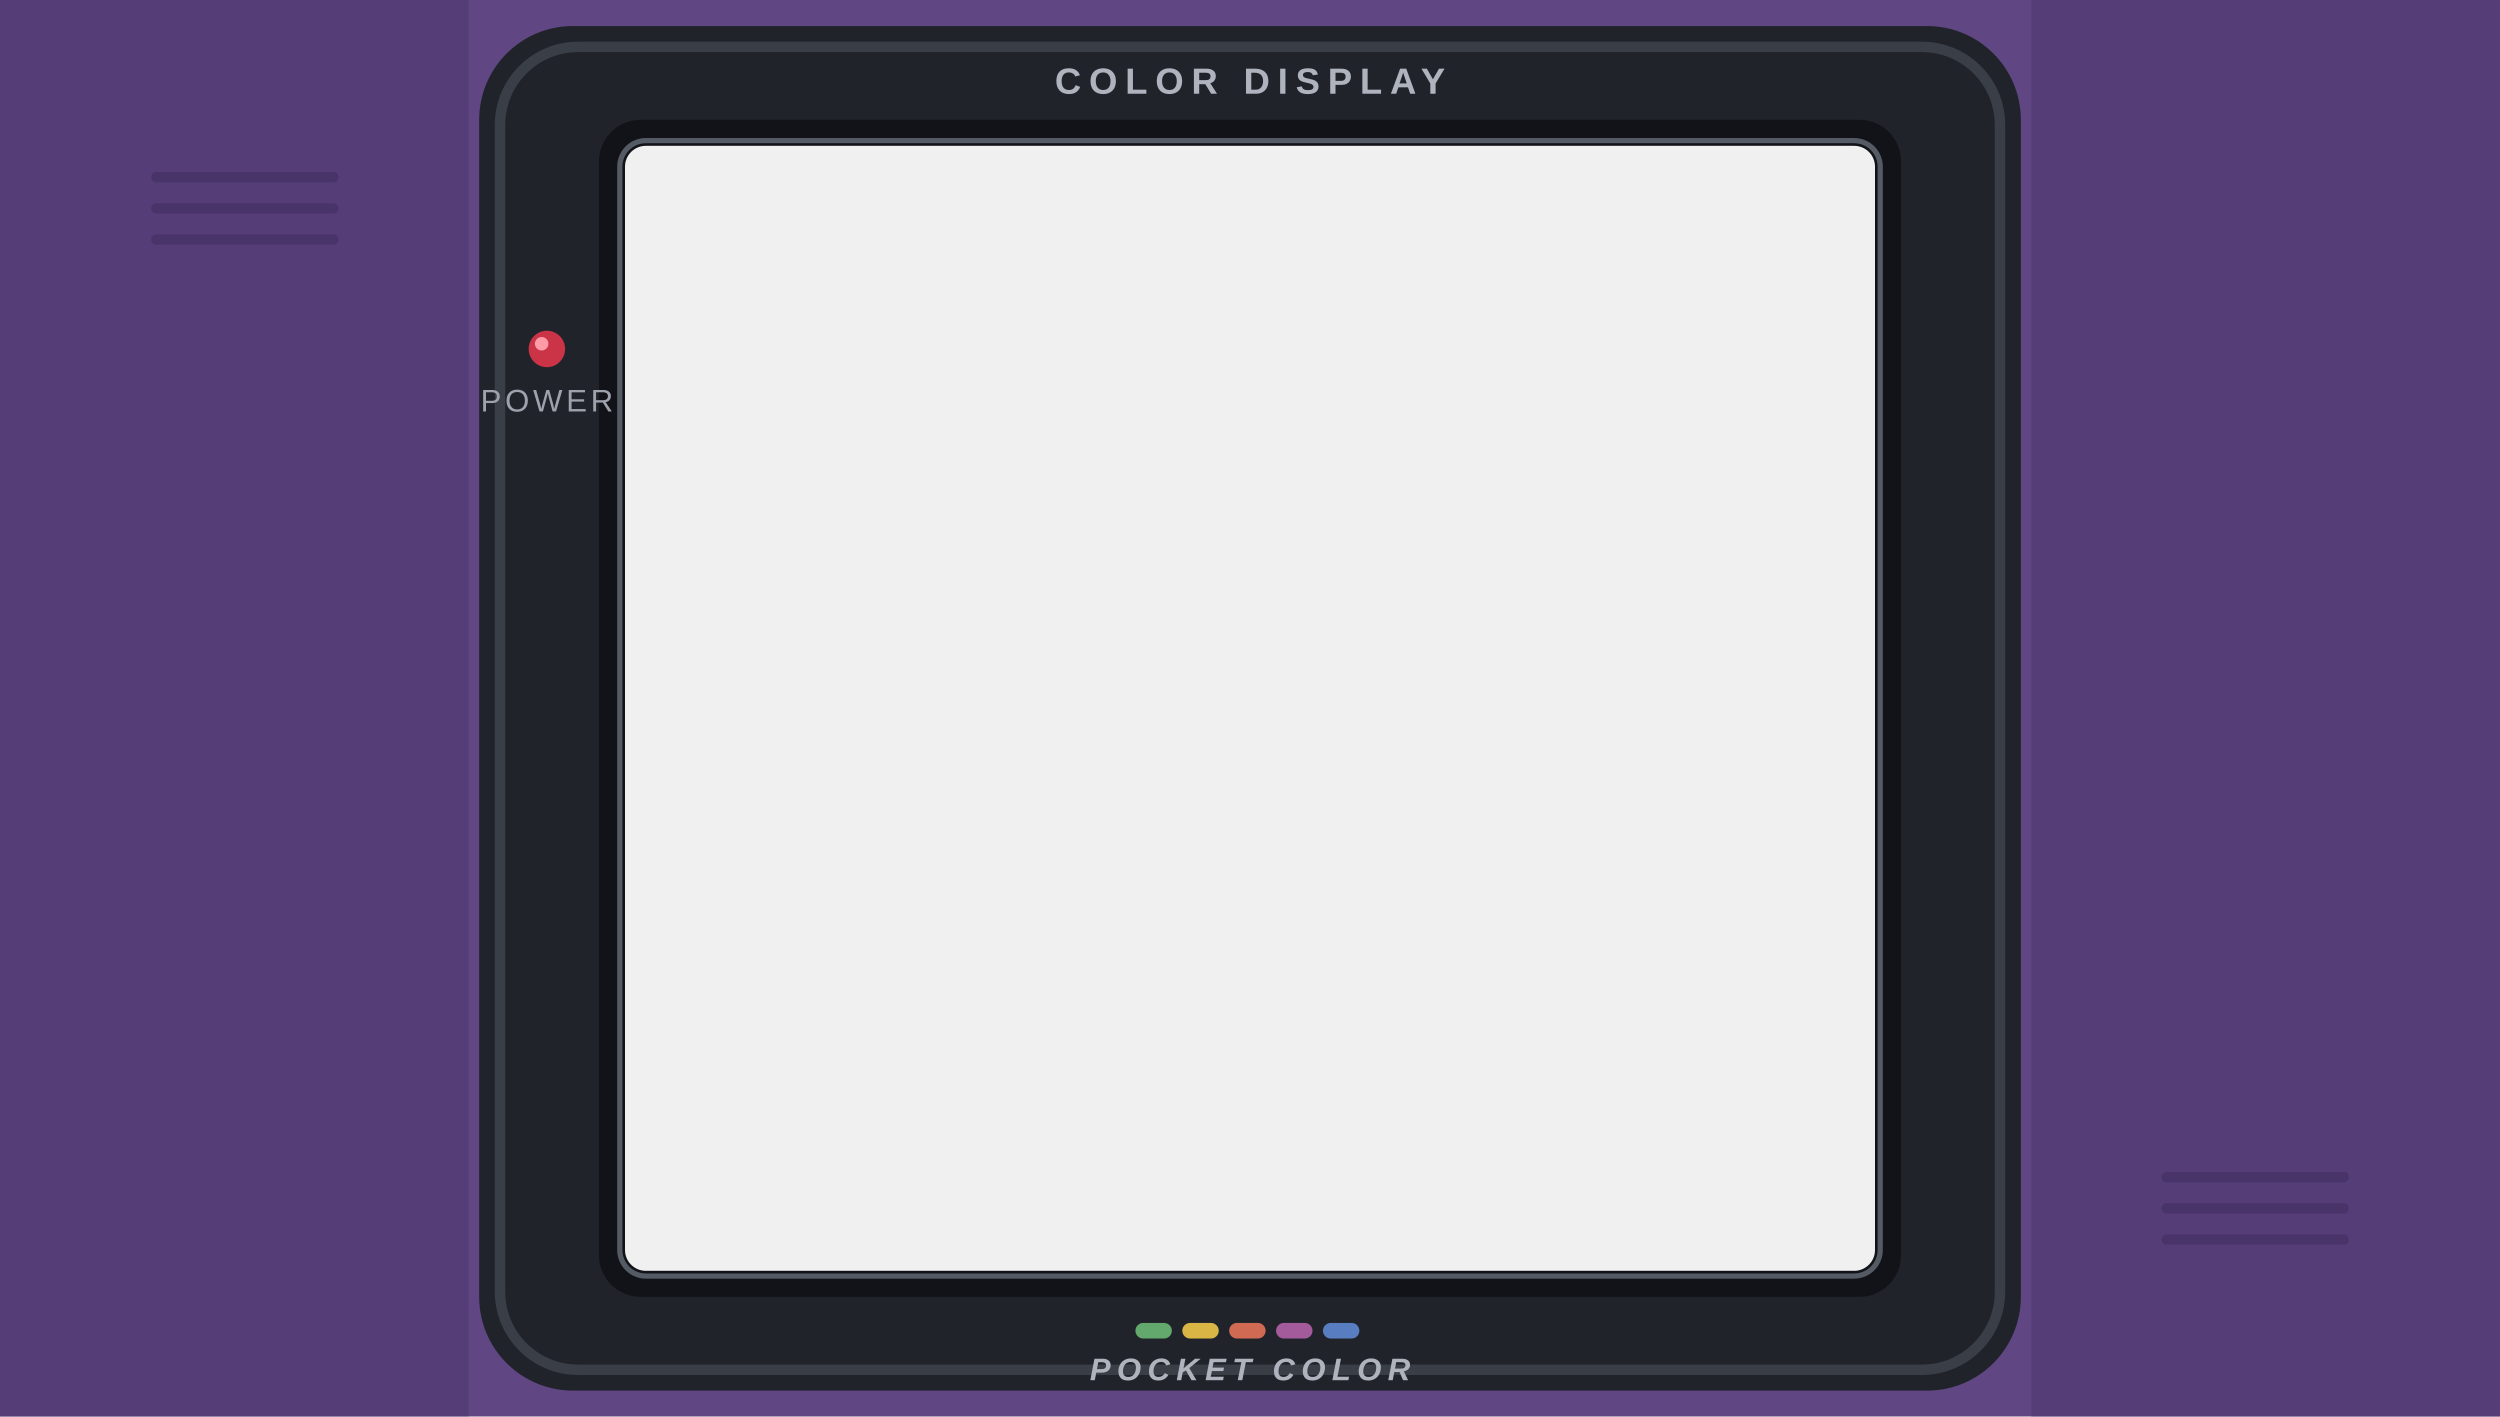
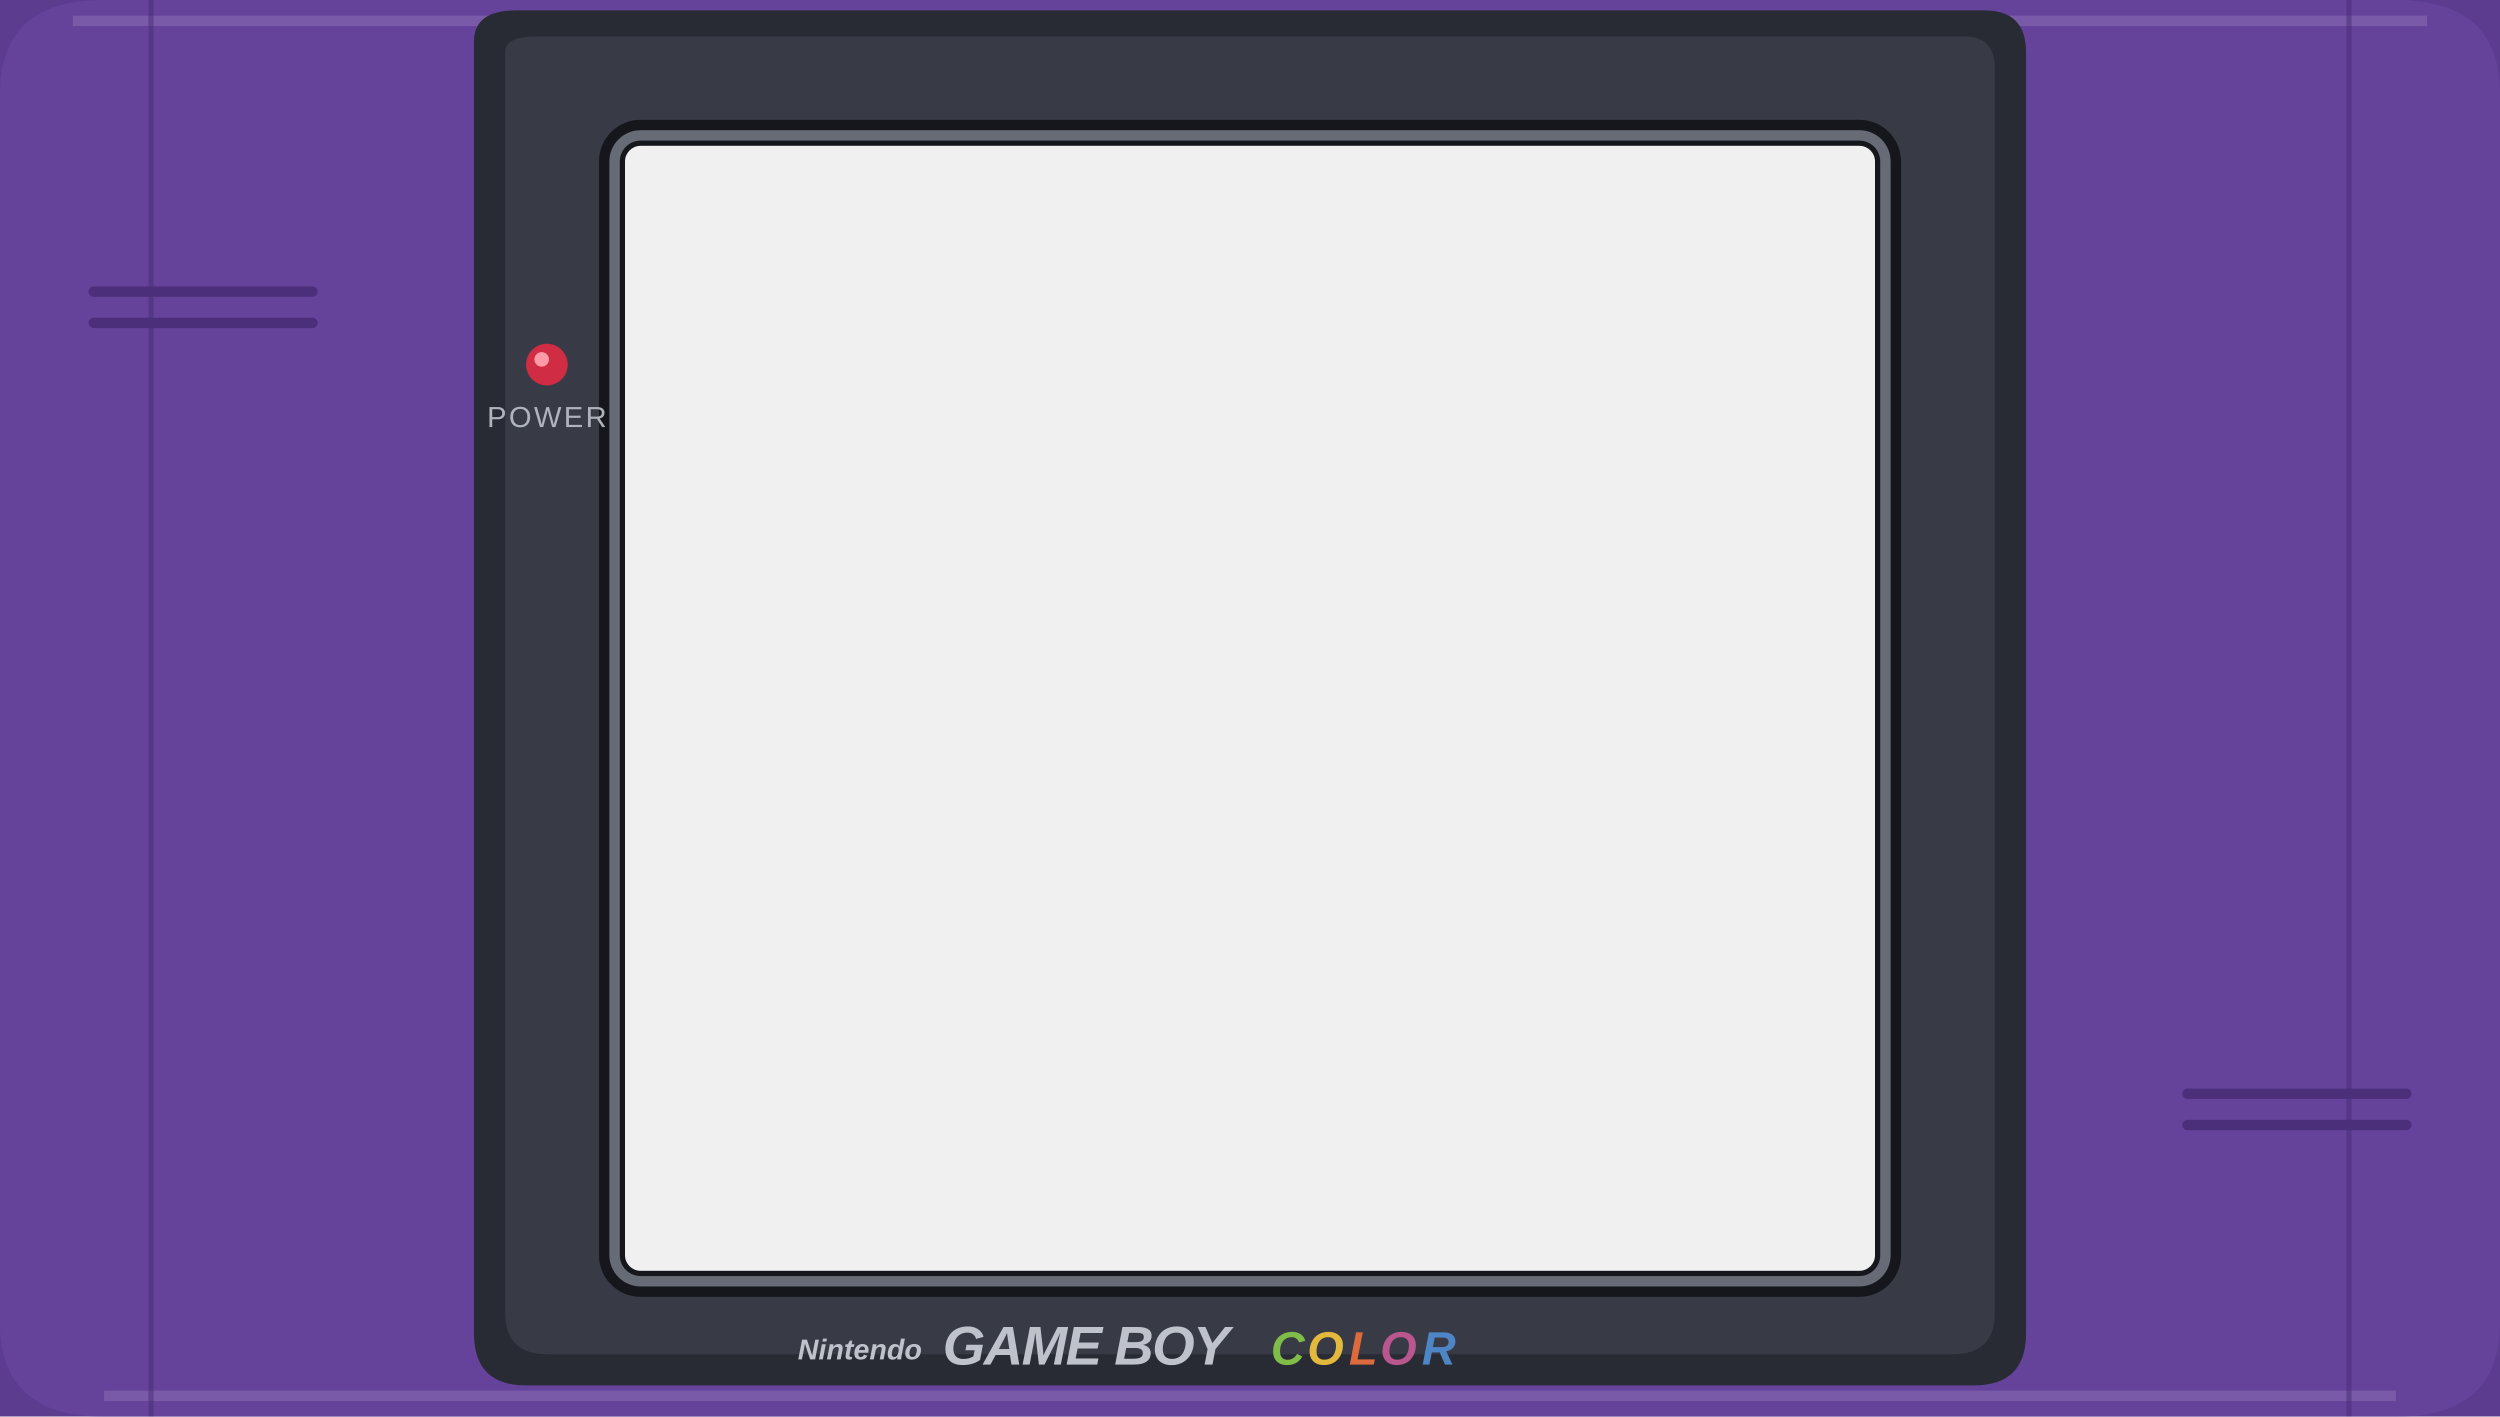
<svg xmlns="http://www.w3.org/2000/svg" width="480" height="272" viewBox="0 0 480 272">
  <defs>
    <mask id="screen-cutout">
      <rect width="480" height="272" fill="white" />
-       <rect x="120" y="28" width="240" height="216" rx="4" fill="black" />
+       <rect x="120" y="28" width="240" height="216" rx="3" fill="black" />
    </mask>
  </defs>
  <g mask="url(#screen-cutout)">
-     <rect width="480" height="272" fill="#604783" />
-     <rect x="0" y="0" width="90" height="272" fill="#553d78" />
-     <rect x="390" y="0" width="90" height="272" fill="#553d78" />
-     <rect x="92" y="5" width="296" height="262" rx="18" fill="#20232a" />
-     <rect x="96" y="9" width="288" height="254" rx="15" fill="none" stroke="#3a3e47" stroke-width="2" />
-     <rect x="115" y="23" width="250" height="226" rx="8" fill="#111318" />
-     <rect x="119" y="27" width="242" height="218" rx="5" fill="none" stroke="#555b65" />
-     <circle cx="105" cy="67" r="3.5" fill="#cb3347" />
-     <circle cx="104" cy="66" r="1.3" fill="#ff9aa7" />
-     <text x="105" y="79" fill="#9da2ad" font-family="Arial, sans-serif" font-size="6" text-anchor="middle" letter-spacing="0.7">POWER</text>
-     <text x="240" y="18" fill="#aeb3bd" font-family="Arial, sans-serif" font-size="7" font-weight="700" text-anchor="middle" letter-spacing="1.5">COLOR DISPLAY</text>
-     <g transform="translate(218 254)">
-       <rect x="0" y="0" width="7" height="3" rx="1.5" fill="#63a86c" />
-       <rect x="9" y="0" width="7" height="3" rx="1.5" fill="#d8b545" />
-       <rect x="18" y="0" width="7" height="3" rx="1.5" fill="#d16a53" />
-       <rect x="27" y="0" width="7" height="3" rx="1.5" fill="#a45b9b" />
-       <rect x="36" y="0" width="7" height="3" rx="1.5" fill="#597dc1" />
-     </g>
-     <text x="240" y="265" fill="#aeb3bd" font-family="Arial, sans-serif" font-size="6" font-style="italic" font-weight="700" text-anchor="middle" letter-spacing="1.2">POCKET COLOR</text>
-     <path d="M30 34h34M30 40h34M30 46h34" stroke="#49346a" stroke-width="2" stroke-linecap="round" />
-     <path d="M416 226h34M416 232h34M416 238h34" stroke="#49346a" stroke-width="2" stroke-linecap="round" />
+     <rect width="480" height="272" fill="#5b3c8f" />
+     <path d="M0 18Q0 0 20 0h440q20 0 20 18v236q0 18-20 18H20Q0 272 0 254z" fill="#65439b" />
+     <path d="M14 4h452M20 268h440" stroke="#8061ad" stroke-width="2" opacity=".75" />
+     <path d="M29 0v272M451 0v272" stroke="#432a70" opacity=".48" />
+     <path d="M91 8Q91 2 99 2h282q8 0 8 8v246q0 10-10 10H101q-10 0-10-10z" fill="#292b34" />
+     <path d="M97 10Q97 7 103 7h274q6 0 6 6v239q0 8-8 8H105q-8 0-8-8z" fill="#383b45" />
+     <rect x="115" y="23" width="250" height="226" rx="8" fill="#15171d" />
+     <rect x="118" y="26" width="244" height="220" rx="5" fill="none" stroke="#666b76" stroke-width="2" />
+     <circle cx="105" cy="70" r="4" fill="#d02c43" />
+     <circle cx="104" cy="69" r="1.4" fill="#ff9aa7" />
+     <text x="105" y="82" fill="#aeb3bc" font-family="Arial, Helvetica, sans-serif" font-size="5.6" text-anchor="middle" letter-spacing=".45">POWER</text>
+     <text x="177" y="261" fill="#bec2ca" font-family="Arial, Helvetica, sans-serif" font-size="5.5" font-weight="700" font-style="italic" text-anchor="end">Nintendo</text>
+     <text x="181" y="262" fill="#bec2ca" font-family="Arial, Helvetica, sans-serif" font-size="10.5" font-weight="700" font-style="italic" letter-spacing="-.3">GAME BOY</text>
+     <text x="244" y="262" fill="#7fbd48" font-family="Arial, Helvetica, sans-serif" font-size="9" font-weight="700" font-style="italic">C</text>
+     <text x="251" y="262" fill="#e3b93d" font-family="Arial, Helvetica, sans-serif" font-size="9" font-weight="700" font-style="italic">O</text>
+     <text x="259" y="262" fill="#dc6a3d" font-family="Arial, Helvetica, sans-serif" font-size="9" font-weight="700" font-style="italic">L</text>
+     <text x="265" y="262" fill="#b8568d" font-family="Arial, Helvetica, sans-serif" font-size="9" font-weight="700" font-style="italic">O</text>
+     <text x="273" y="262" fill="#4d85c5" font-family="Arial, Helvetica, sans-serif" font-size="9" font-weight="700" font-style="italic">R</text>
+     <path d="M18 56h42M18 62h42M420 210h42M420 216h42" stroke="#4c2f7b" stroke-width="2" stroke-linecap="round" />
  </g>
</svg>
